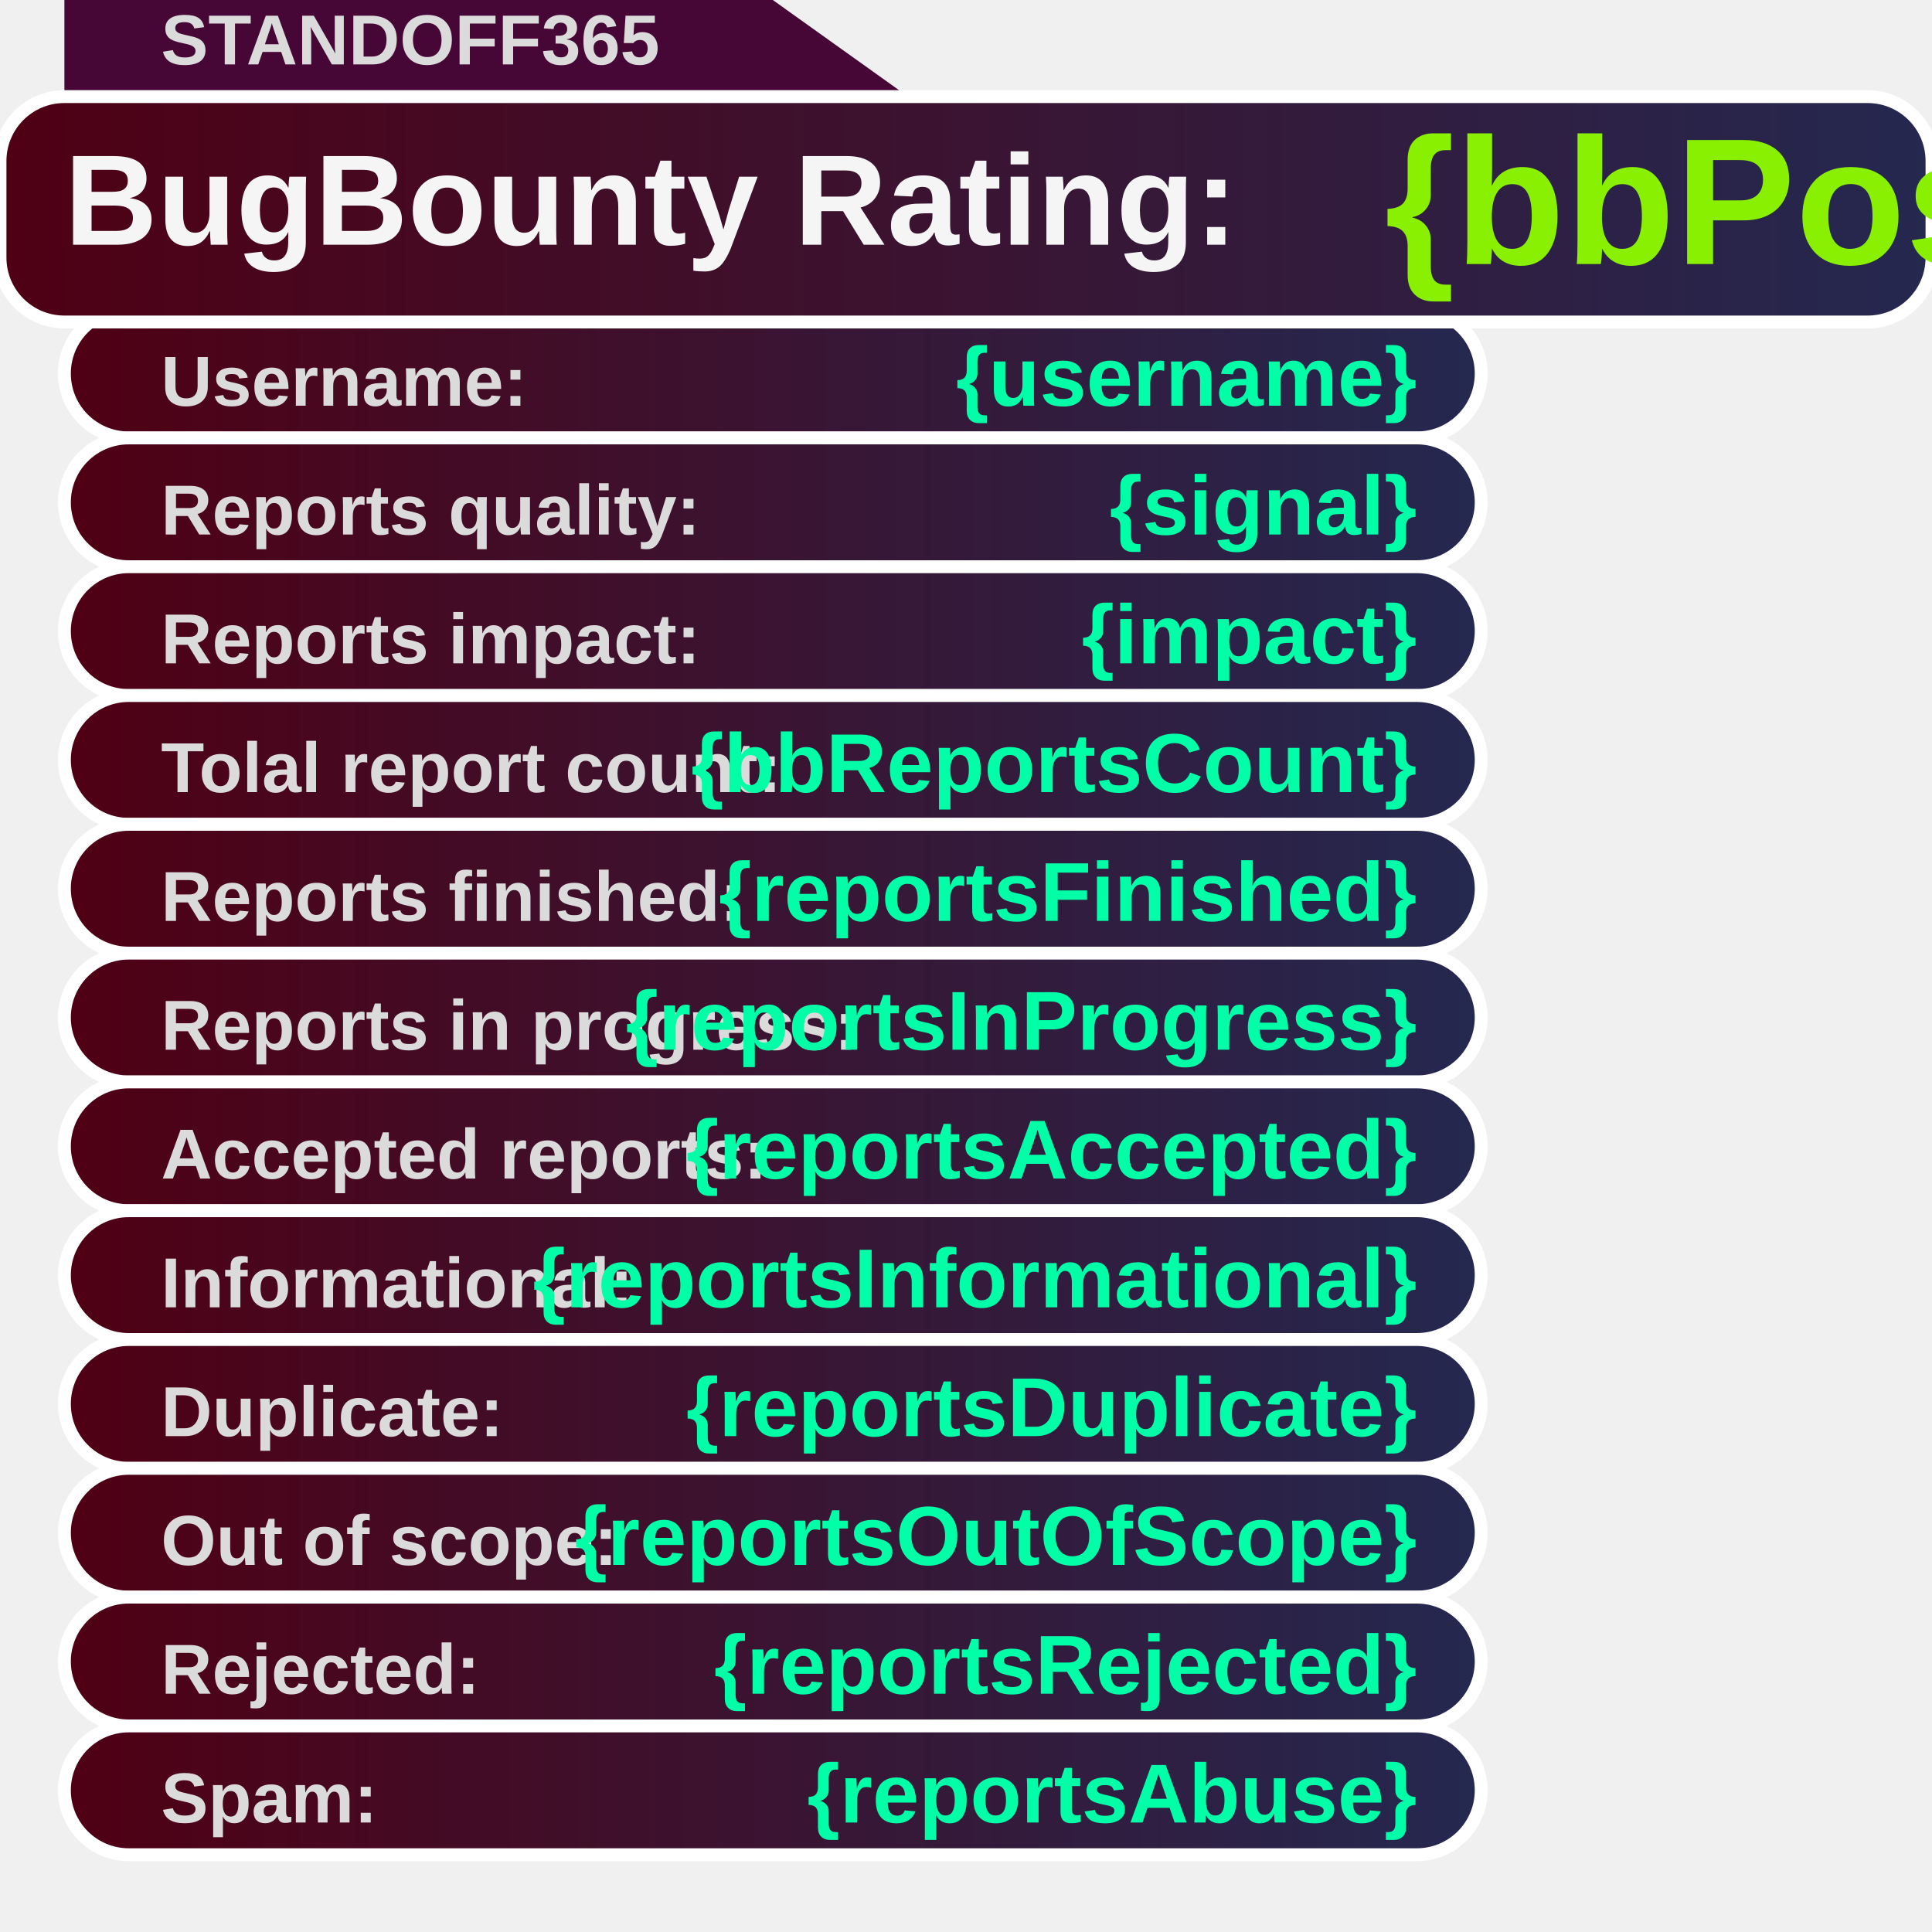
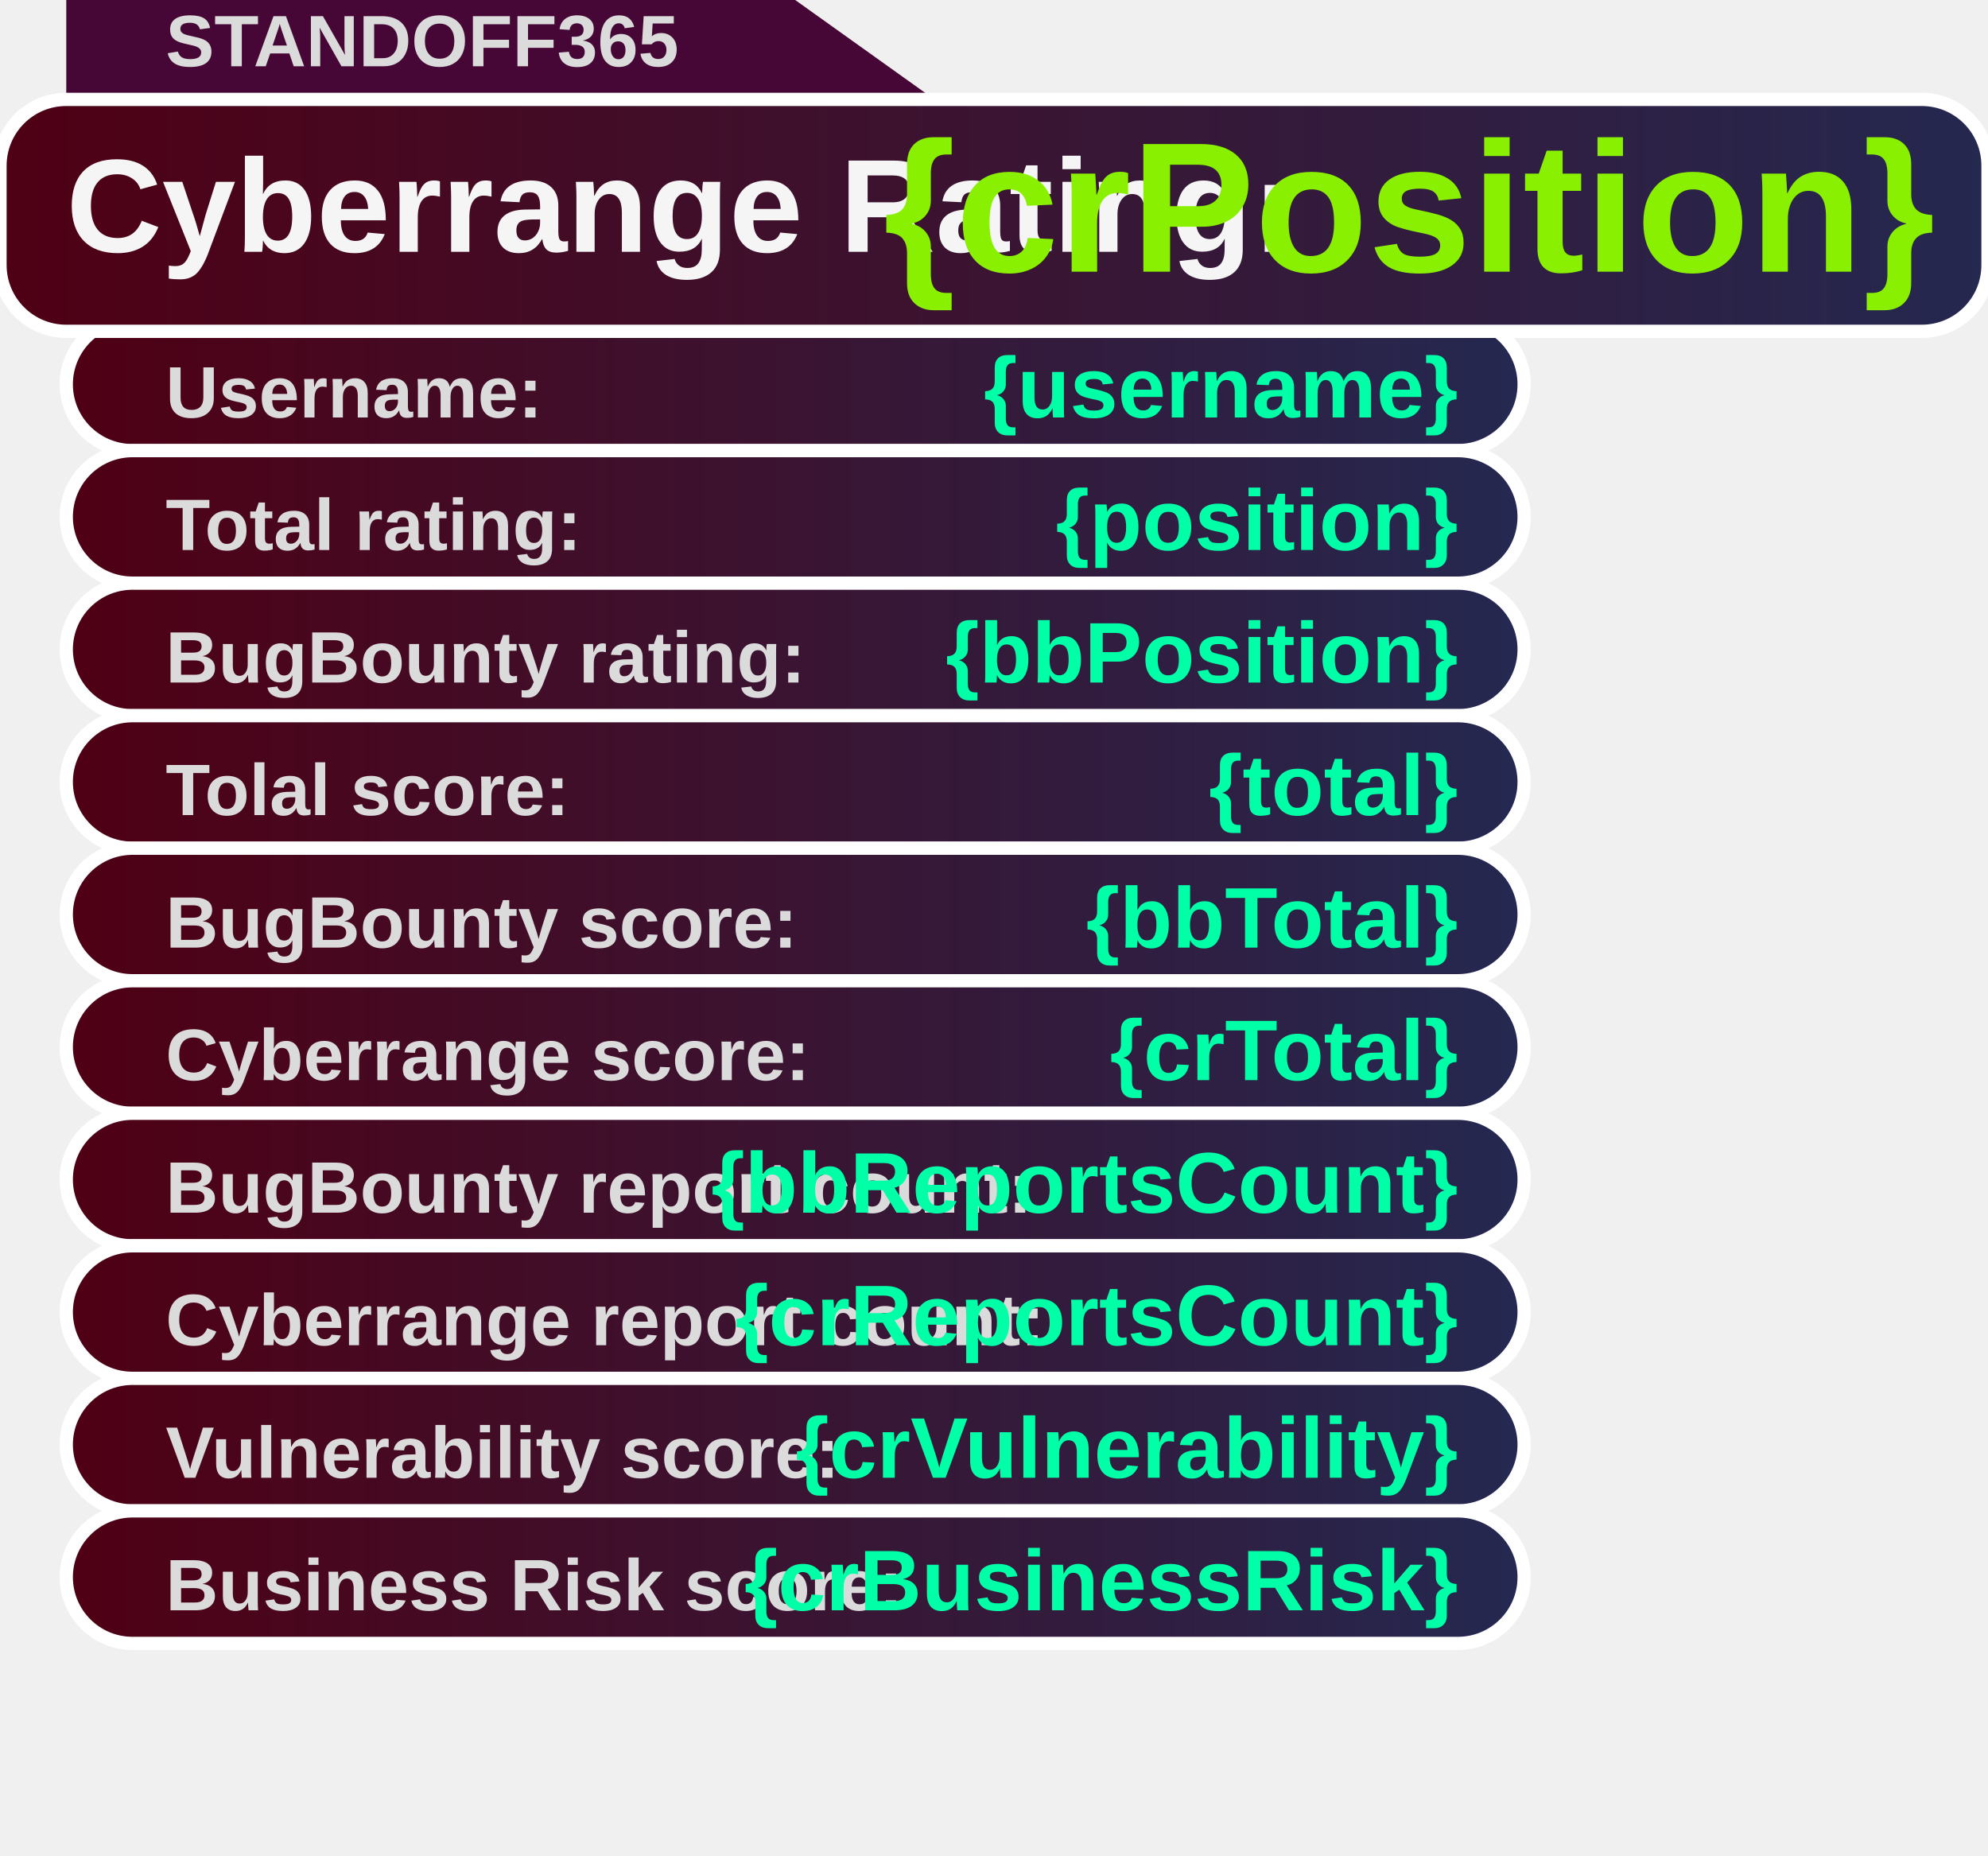
- <svg xmlns="http://www.w3.org/2000/svg" width="300" height="300" fill="none">
+ <svg xmlns="http://www.w3.org/2000/svg" width="300" height="280" fill="none">
  <rect width="220" height="20" y="48" x="10" rx="10" fill="url(#grad)" stroke="#FFFFFF" stroke-width="2" />
  <rect width="220" height="20" y="68" x="10" rx="10" fill="url(#grad)" stroke="#FFFFFF" stroke-width="2" />
  <rect width="220" height="20" y="88" x="10" rx="10" fill="url(#grad)" stroke="#FFFFFF" stroke-width="2" />
  <rect width="220" height="20" y="108" x="10" rx="10" fill="url(#grad)" stroke="#FFFFFF" stroke-width="2" />
  <rect width="220" height="20" y="128" x="10" rx="10" fill="url(#grad)" stroke="#FFFFFF" stroke-width="2" />
  <rect width="220" height="20" y="148" x="10" rx="10" fill="url(#grad)" stroke="#FFFFFF" stroke-width="2" />
  <rect width="220" height="20" y="168" x="10" rx="10" fill="url(#grad)" stroke="#FFFFFF" stroke-width="2" />
  <rect width="220" height="20" y="188" x="10" rx="10" fill="url(#grad)" stroke="#FFFFFF" stroke-width="2" />
  <rect width="220" height="20" y="208" x="10" rx="10" fill="url(#grad)" stroke="#FFFFFF" stroke-width="2" />
  <rect width="220" height="20" y="228" x="10" rx="10" fill="url(#grad)" stroke="#FFFFFF" stroke-width="2" />
-   <rect width="220" height="20" y="248" x="10" rx="10" fill="url(#grad)" stroke="#FFFFFF" stroke-width="2" />
-   <rect width="220" height="20" y="268" x="10" rx="10" fill="url(#grad)" stroke="#FFFFFF" stroke-width="2" />
  <defs>
    <linearGradient id="grad" x1="0%" y1="0%" x2="100%" y2="0%">
      <stop offset="0%" style="stop-color: #4f0014; stop-opacity: 1" />
      <stop offset="100%" style="stop-color: #252850; stop-opacity: 1" />
    </linearGradient>
  </defs>
  <polygon points="10,0 120,0 190,50 10,50" fill="#470736" rx="10" />
  <rect width="300" height="35" y="15" rx="10" fill="url(#grad)" stroke="#FFFFFF" stroke-width="2" />
  <text x="10" y="38" fill="#f5f5f5" font-size="20" font-weight="bold" font-family="Arial">
-     BugBounty Rating:</text>
-   <text x="215" y="41" fill="#88f000" font-size="28" font-weight="bold" font-family="Arial">
-     {bbPosition}</text>
+     Cyberrange Rating:</text>
+   <text x="292" y="41" fill="#88f000" text-anchor="end" font-size="28" font-weight="bold" font-family="Arial">
+     {crPosition}</text>
  <text x="25" y="10" fill="#dbdbdb" font-size="11" font-weight="bold" font-family="Arial">
    STANDOFF365</text>
  <text x="25" y="63" fill="#dbdbdb" font-size="11" font-weight="bold" font-family="Arial">
    Username:  </text>
  <text x="25" y="83" fill="#dbdbdb" font-size="11" font-weight="bold" font-family="Arial">
-     Reports quality:  </text>
+     Total rating:  </text>
  <text x="25" y="103" fill="#dbdbdb" font-size="11" font-weight="bold" font-family="Arial">
-     Reports impact:  </text>
+     BugBounty rating:  </text>
  <text x="25" y="123" fill="#dbdbdb" font-size="11" font-weight="bold" font-family="Arial">
-     Tolal report count:  </text>
+     Tolal score:  </text>
  <text x="25" y="143" fill="#dbdbdb" font-size="11" font-weight="bold" font-family="Arial">
-     Reports finished:  </text>
+     BugBounty score:  </text>
  <text x="25" y="163" fill="#dbdbdb" font-size="11" font-weight="bold" font-family="Arial">
-     Reports in progress:  </text>
+     Cyberrange score:  </text>
  <text x="25" y="183" fill="#dbdbdb" font-size="11" font-weight="bold" font-family="Arial">
-     Accepted reports:  </text>
+     BugBounty report count:  </text>
  <text x="25" y="203" fill="#dbdbdb" font-size="11" font-weight="bold" font-family="Arial">
-     Informational:  </text>
+     Cyberrange report count:  </text>
  <text x="25" y="223" fill="#dbdbdb" font-size="11" font-weight="bold" font-family="Arial">
-     Duplicate:  </text>
+     Vulnerability score:  </text>
  <text x="25" y="243" fill="#dbdbdb" font-size="11" font-weight="bold" font-family="Arial">
-     Out of scope:  </text>
-   <text x="25" y="263" fill="#dbdbdb" font-size="11" font-weight="bold" font-family="Arial">
-     Rejected:  </text>
-   <text x="25" y="283" fill="#dbdbdb" font-size="11" font-weight="bold" font-family="Arial">
-     Spam:  </text>
+     Business Risk score:  </text>
  <text x="220" y="63" text-anchor="end" fill="#00ffa6" font-size="13" font-weight="bold" font-family="Arial">
  {username}
</text>
  <text x="220" y="83" text-anchor="end" fill="#00ffa6" font-size="13" font-weight="bold" font-family="Arial">
-   {signal}
+   {position}
</text>
  <text x="220" y="103" text-anchor="end" fill="#00ffa6" font-size="13" font-weight="bold" font-family="Arial">
-   {impact}
+   {bbPosition}
</text>
  <text x="220" y="123" text-anchor="end" fill="#00ffa6" font-size="13" font-weight="bold" font-family="Arial">
+   {total}
+ </text>
+   <text x="220" y="143" text-anchor="end" fill="#00ffa6" font-size="13" font-weight="bold" font-family="Arial">
+   {bbTotal}
+ </text>
+   <text x="220" y="163" text-anchor="end" fill="#00ffa6" font-size="13" font-weight="bold" font-family="Arial">
+   {crTotal}
+ </text>
+   <text x="220" y="183" text-anchor="end" fill="#00ffa6" font-size="13" font-weight="bold" font-family="Arial">
  {bbReportsCount}
</text>
-   <text x="220" y="143" text-anchor="end" fill="#00ffa6" font-size="13" font-weight="bold" font-family="Arial">
-   {reportsFinished}
- </text>
-   <text x="220" y="163" text-anchor="end" fill="#00ffa6" font-size="13" font-weight="bold" font-family="Arial">
-   {reportsInProgress}
- </text>
-   <text x="220" y="183" text-anchor="end" fill="#00ffa6" font-size="13" font-weight="bold" font-family="Arial">
-   {reportsAccepted}
- </text>
  <text x="220" y="203" text-anchor="end" fill="#00ffa6" font-size="13" font-weight="bold" font-family="Arial">
-   {reportsInformational}
+   {crReportsCount}
</text>
  <text x="220" y="223" text-anchor="end" fill="#00ffa6" font-size="13" font-weight="bold" font-family="Arial">
-   {reportsDuplicate}
+   {crVulnerability}
</text>
  <text x="220" y="243" text-anchor="end" fill="#00ffa6" font-size="13" font-weight="bold" font-family="Arial">
-   {reportsOutOfScope}
- </text>
-   <text x="220" y="263" text-anchor="end" fill="#00ffa6" font-size="13" font-weight="bold" font-family="Arial">
-   {reportsRejected}
- </text>
-   <text x="220" y="283" text-anchor="end" fill="#00ffa6" font-size="13" font-weight="bold" font-family="Arial">
-   {reportsAbuse}
+   {crBusinessRisk}
</text>
</svg>
